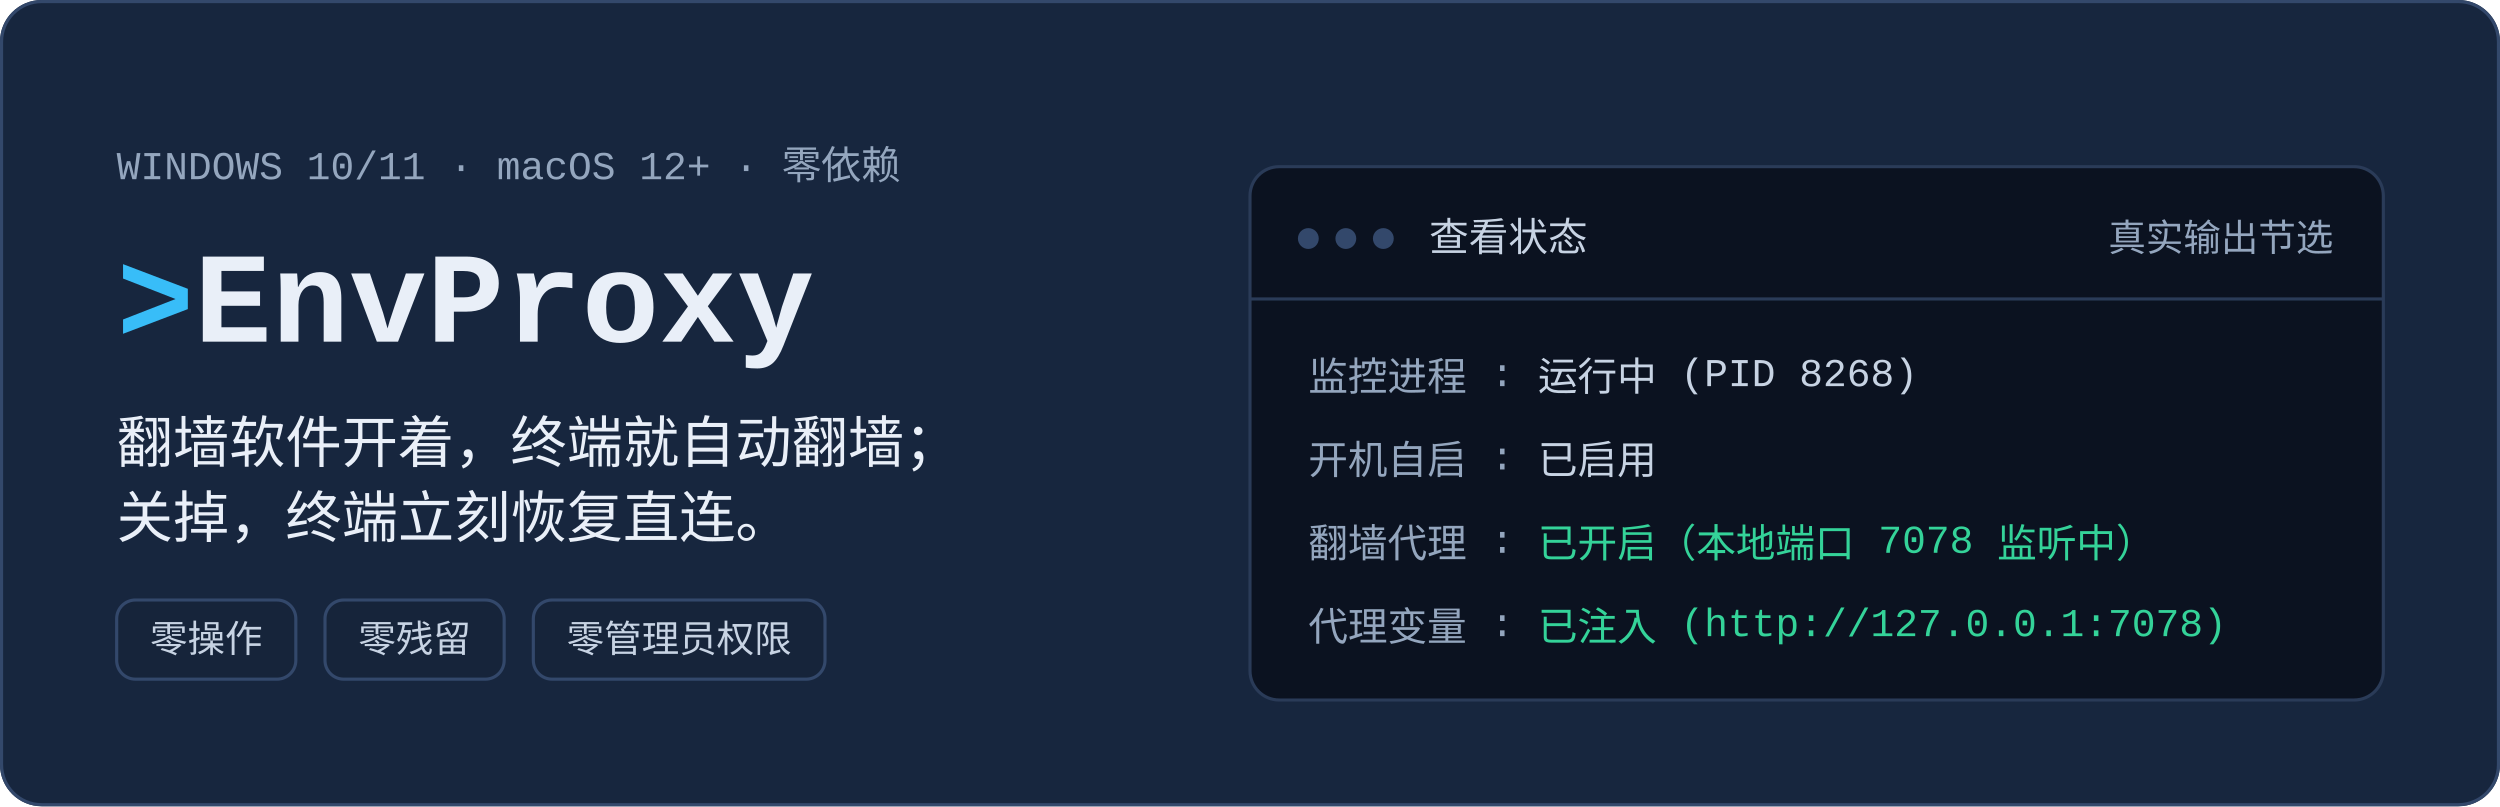
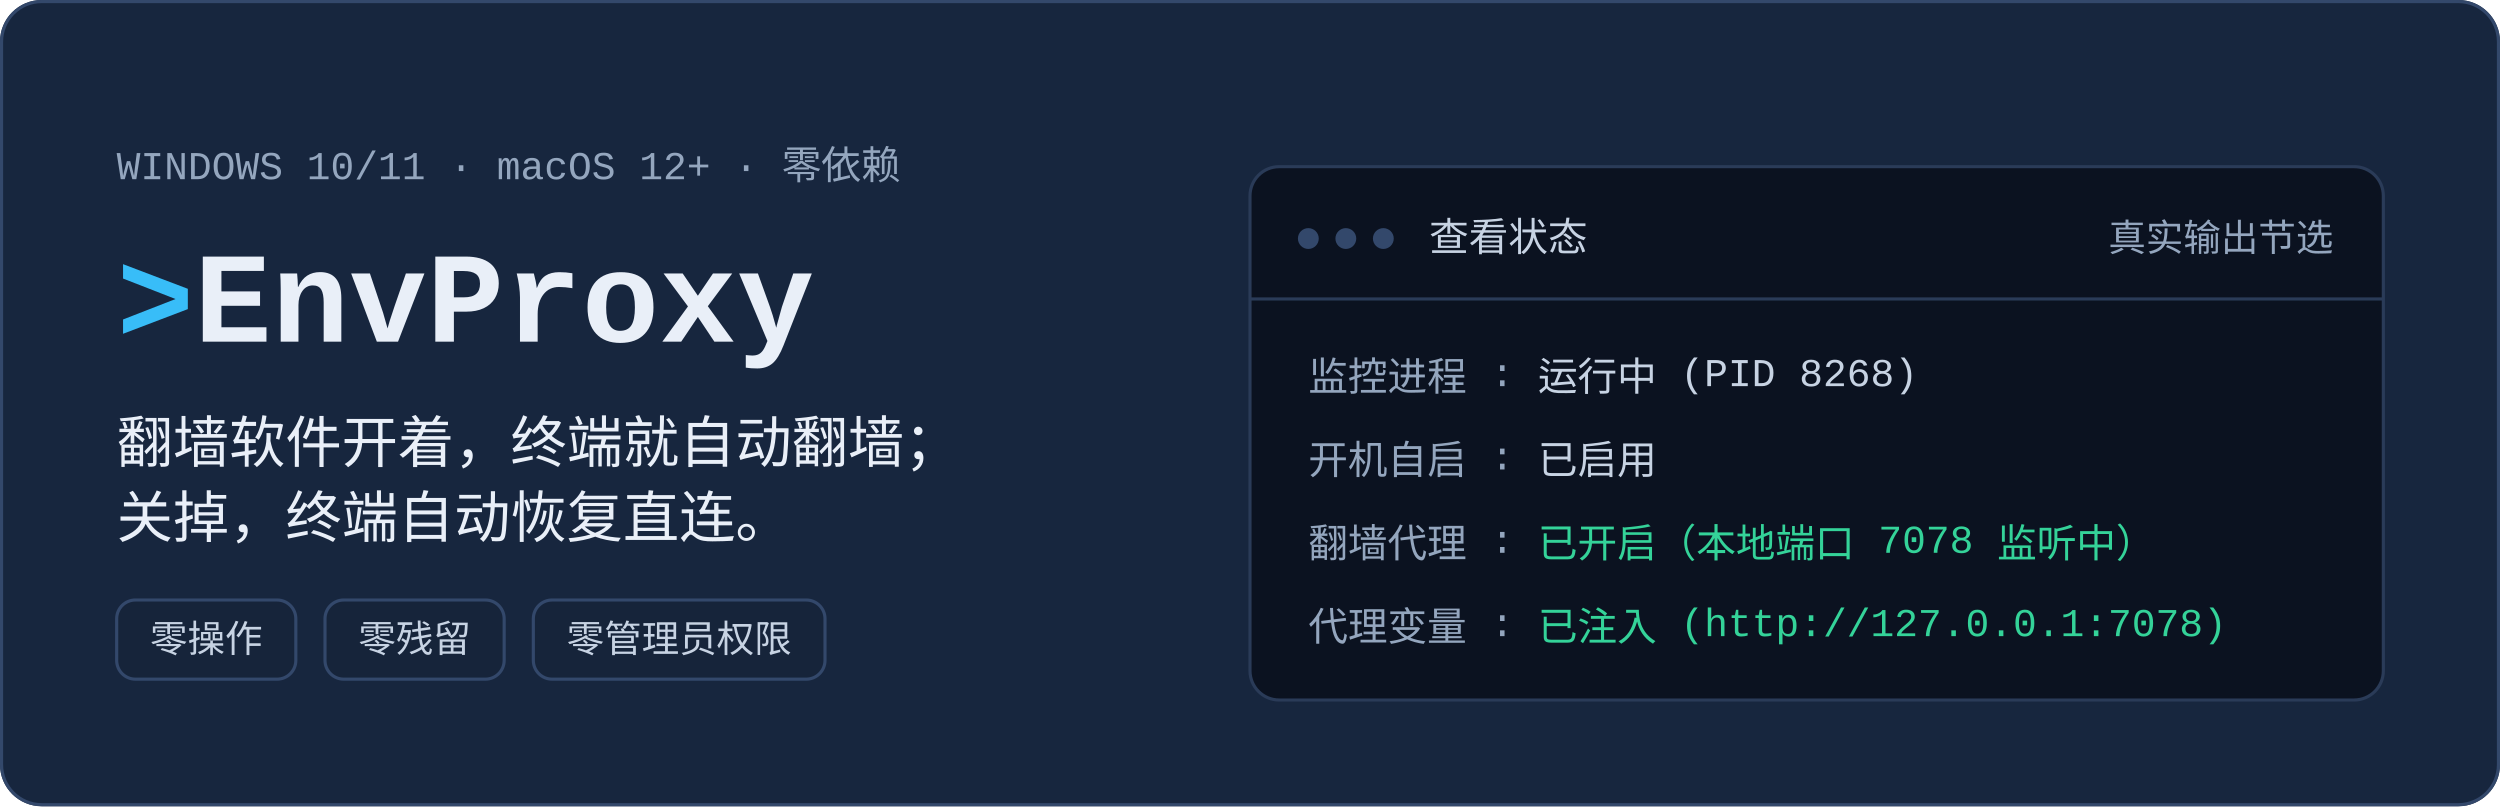
<svg xmlns="http://www.w3.org/2000/svg" width="1200" height="387" viewBox="0 0 1200 387" role="img" aria-labelledby="heroTitle heroDesc">
  <rect width="1200" height="387" rx="20" fill="#17263E" />
  <rect x="0.75" y="0.75" width="1198.5" height="385.5" rx="19.25" fill="none" stroke="#33486B" stroke-width="1.5" />
  <g id="title-block" font-family="-apple-system, BlinkMacSystemFont, 'Segoe UI', 'PingFang SC', 'Microsoft YaHei', 'Noto Sans CJK SC', sans-serif">
    <text x="56" y="86" font-family="ui-monospace, SFMono-Regular, Menlo, Consolas, 'Liberation Mono', monospace" font-size="19" fill="#94A6BE">WINDOWS 10/11 · macOS 12+ · 零依赖</text>
    <text x="56" y="164" font-family="ui-monospace, SFMono-Regular, Menlo, Consolas, 'Liberation Mono', monospace" font-size="62" font-weight="700" fill="#E9EFF8">
      <tspan fill="#38BDF8">&gt; </tspan>EnvProxy</text>
    <text x="56" y="222" font-size="27" fill="#E9EFF8">翻墙软件开着，终端就自动翻墙；</text>
-     <text x="56" y="258" font-size="27" fill="#E9EFF8">关掉，终端立刻恢复直连。</text>
+     <text x="56" y="258" font-size="27" fill="#E9EFF8">关掉，终端自动恢复直连。</text>
    <g id="chips" font-size="18" fill="#C7D3E3">
      <rect x="56" y="288" width="86" height="38" rx="9" fill="#16243A" stroke="#33486B" stroke-width="1.5" />
      <text x="99" y="313" text-anchor="middle">零操作</text>
      <rect x="156" y="288" width="86" height="38" rx="9" fill="#16243A" stroke="#33486B" stroke-width="1.5" />
      <text x="199" y="313" text-anchor="middle">零残留</text>
      <rect x="256" y="288" width="140" height="38" rx="9" fill="#16243A" stroke="#33486B" stroke-width="1.5" />
      <text x="326" y="313" text-anchor="middle">零管理员权限</text>
    </g>
  </g>
  <g id="project-proof">
    <rect x="600" y="80" width="544" height="256" rx="14" fill="#0B1220" stroke="#2A3B58" stroke-width="1.5" />
    <g id="card-header" font-family="ui-monospace, SFMono-Regular, Menlo, Consolas, 'Liberation Mono', monospace">
      <circle cx="628" cy="114.5" r="5" fill="#33486B" />
      <circle cx="646" cy="114.5" r="5" fill="#33486B" />
      <circle cx="664" cy="114.5" r="5" fill="#33486B" />
      <text x="686" y="120.5" font-size="19" fill="#C7D3E3">查看状态</text>
      <text x="1120" y="120.5" font-size="18" fill="#94A6BE" text-anchor="end">真实输出节选</text>
    </g>
    <line x1="600" y1="143.5" x2="1144" y2="143.5" stroke="#2A3B58" stroke-width="1.5" />
    <g id="card-body" font-family="ui-monospace, SFMono-Regular, Menlo, Consolas, 'Liberation Mono', monospace" font-size="19" fill="#94A6BE">
      <text x="628" y="187.5">监控进程 : <tspan fill="#C7D3E3">运行中 (PID 8268)</tspan>
      </text>
      <text x="628" y="227.5">开机自启 : <tspan fill="#C7D3E3">已启用</tspan>
      </text>
      <text x="628" y="267.5">翻墙代理 : <tspan fill="#34D399">已开启（本地端口 7078 监听中）</tspan>
      </text>
      <text x="628" y="307.5">代理变量 : <tspan fill="#34D399">已注入 (http://127.0.0.1:7078)</tspan>
      </text>
    </g>
  </g>
</svg>
